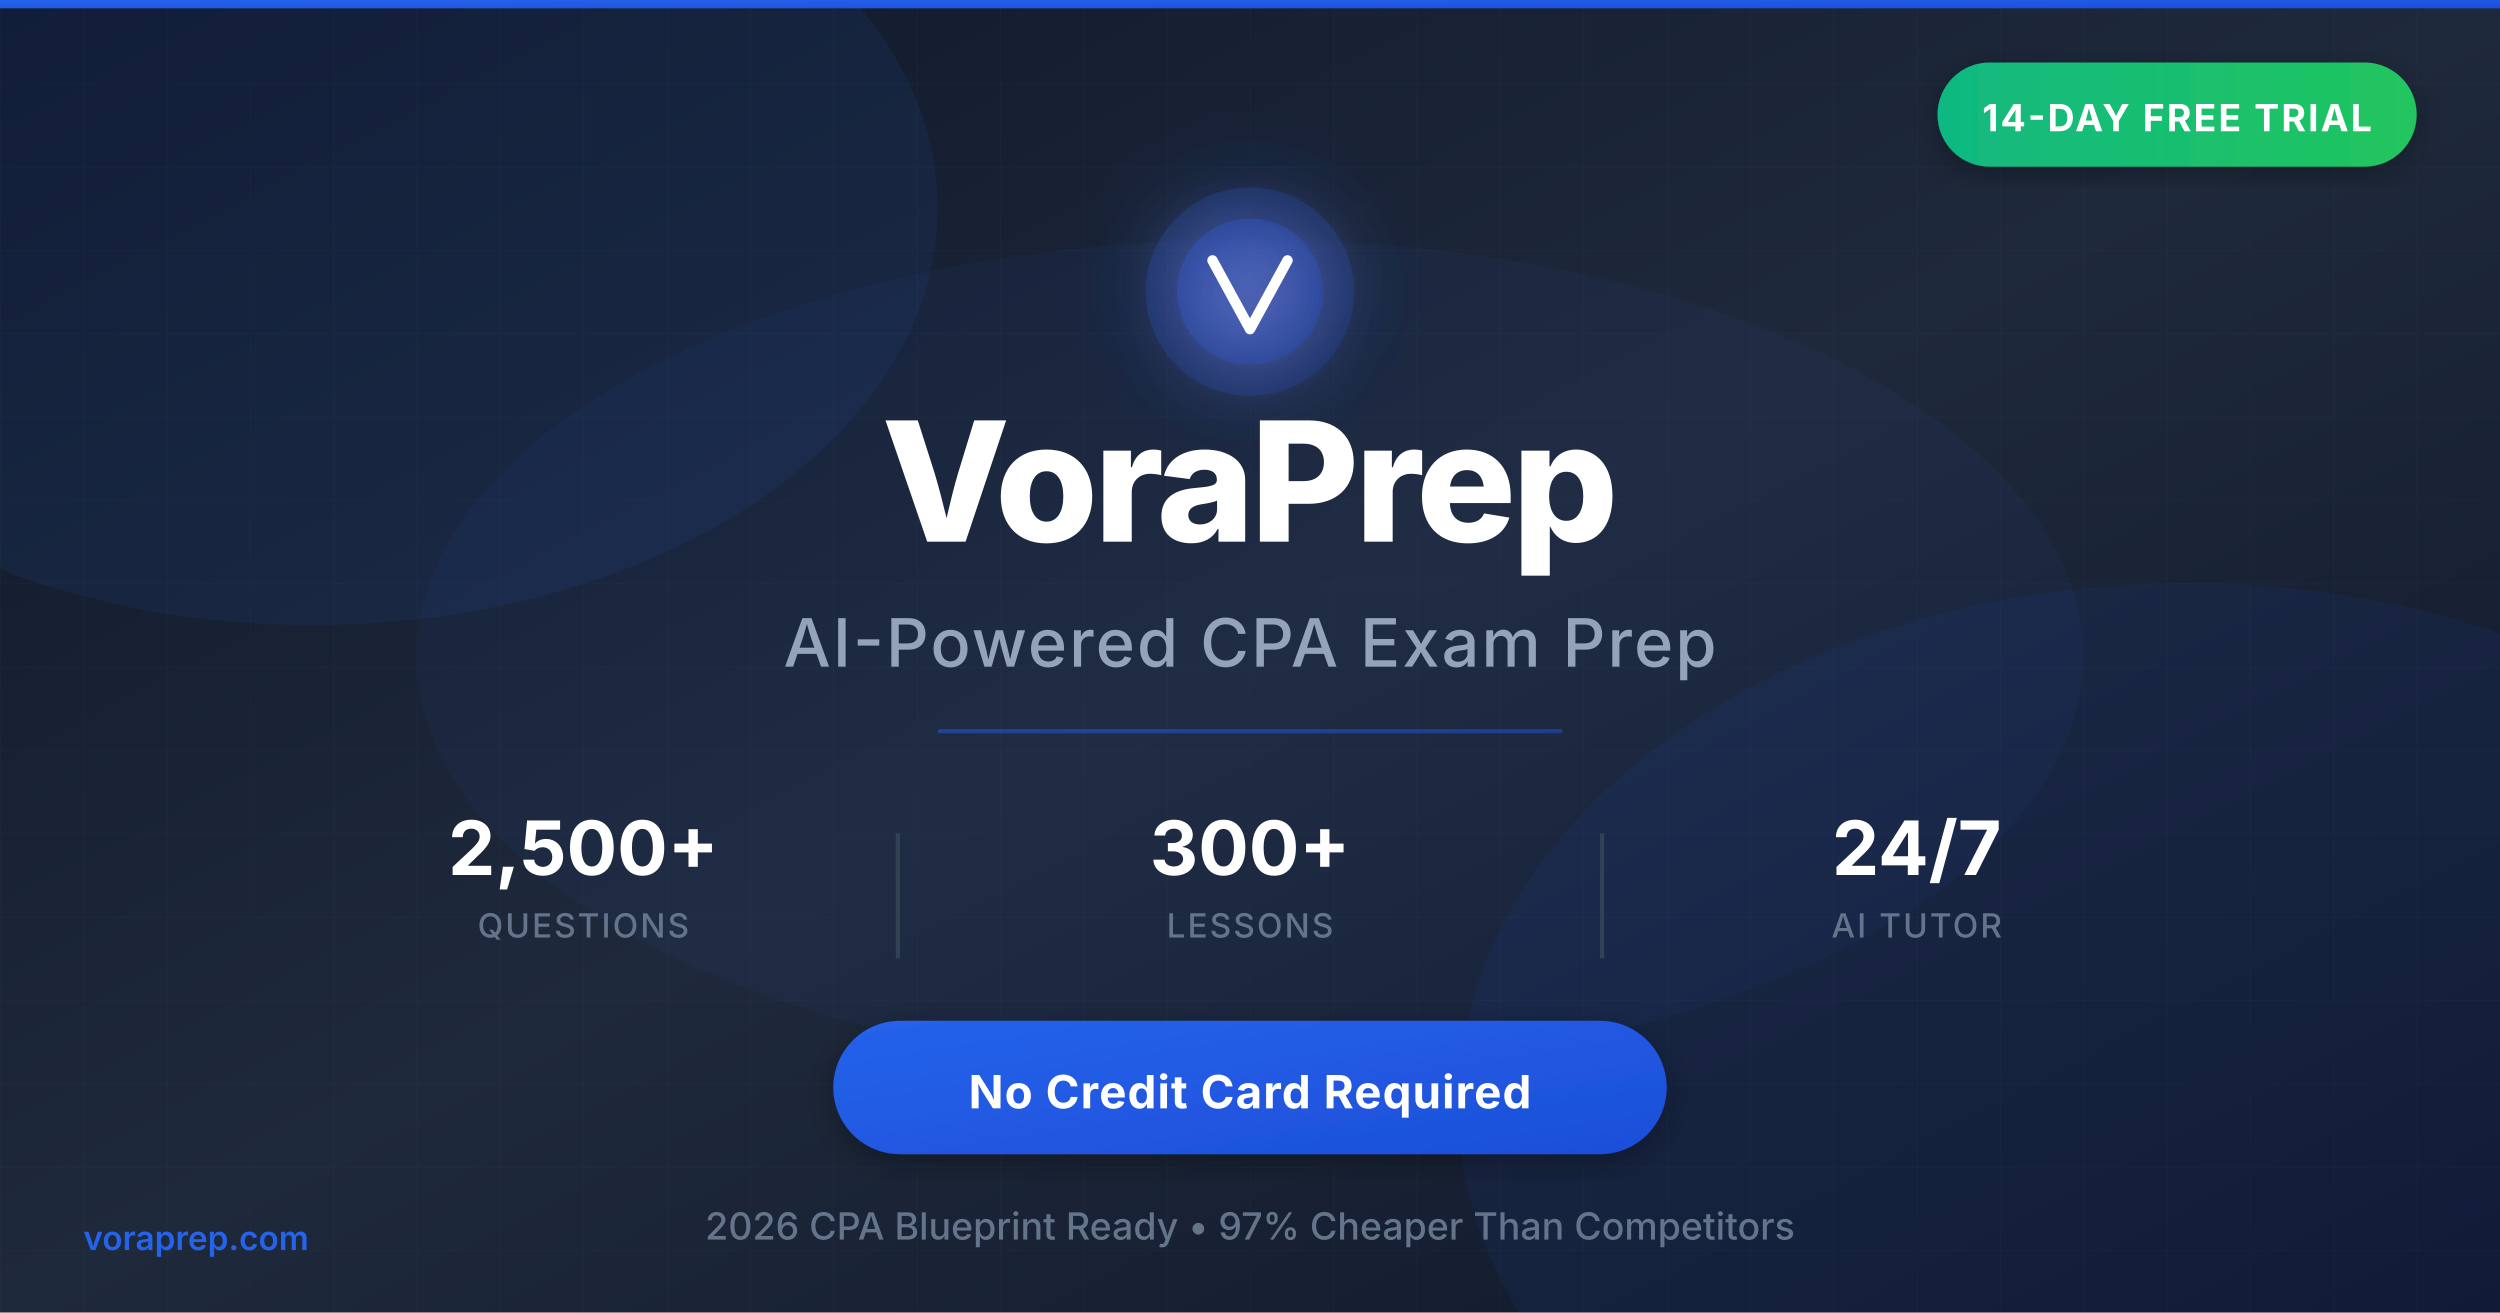
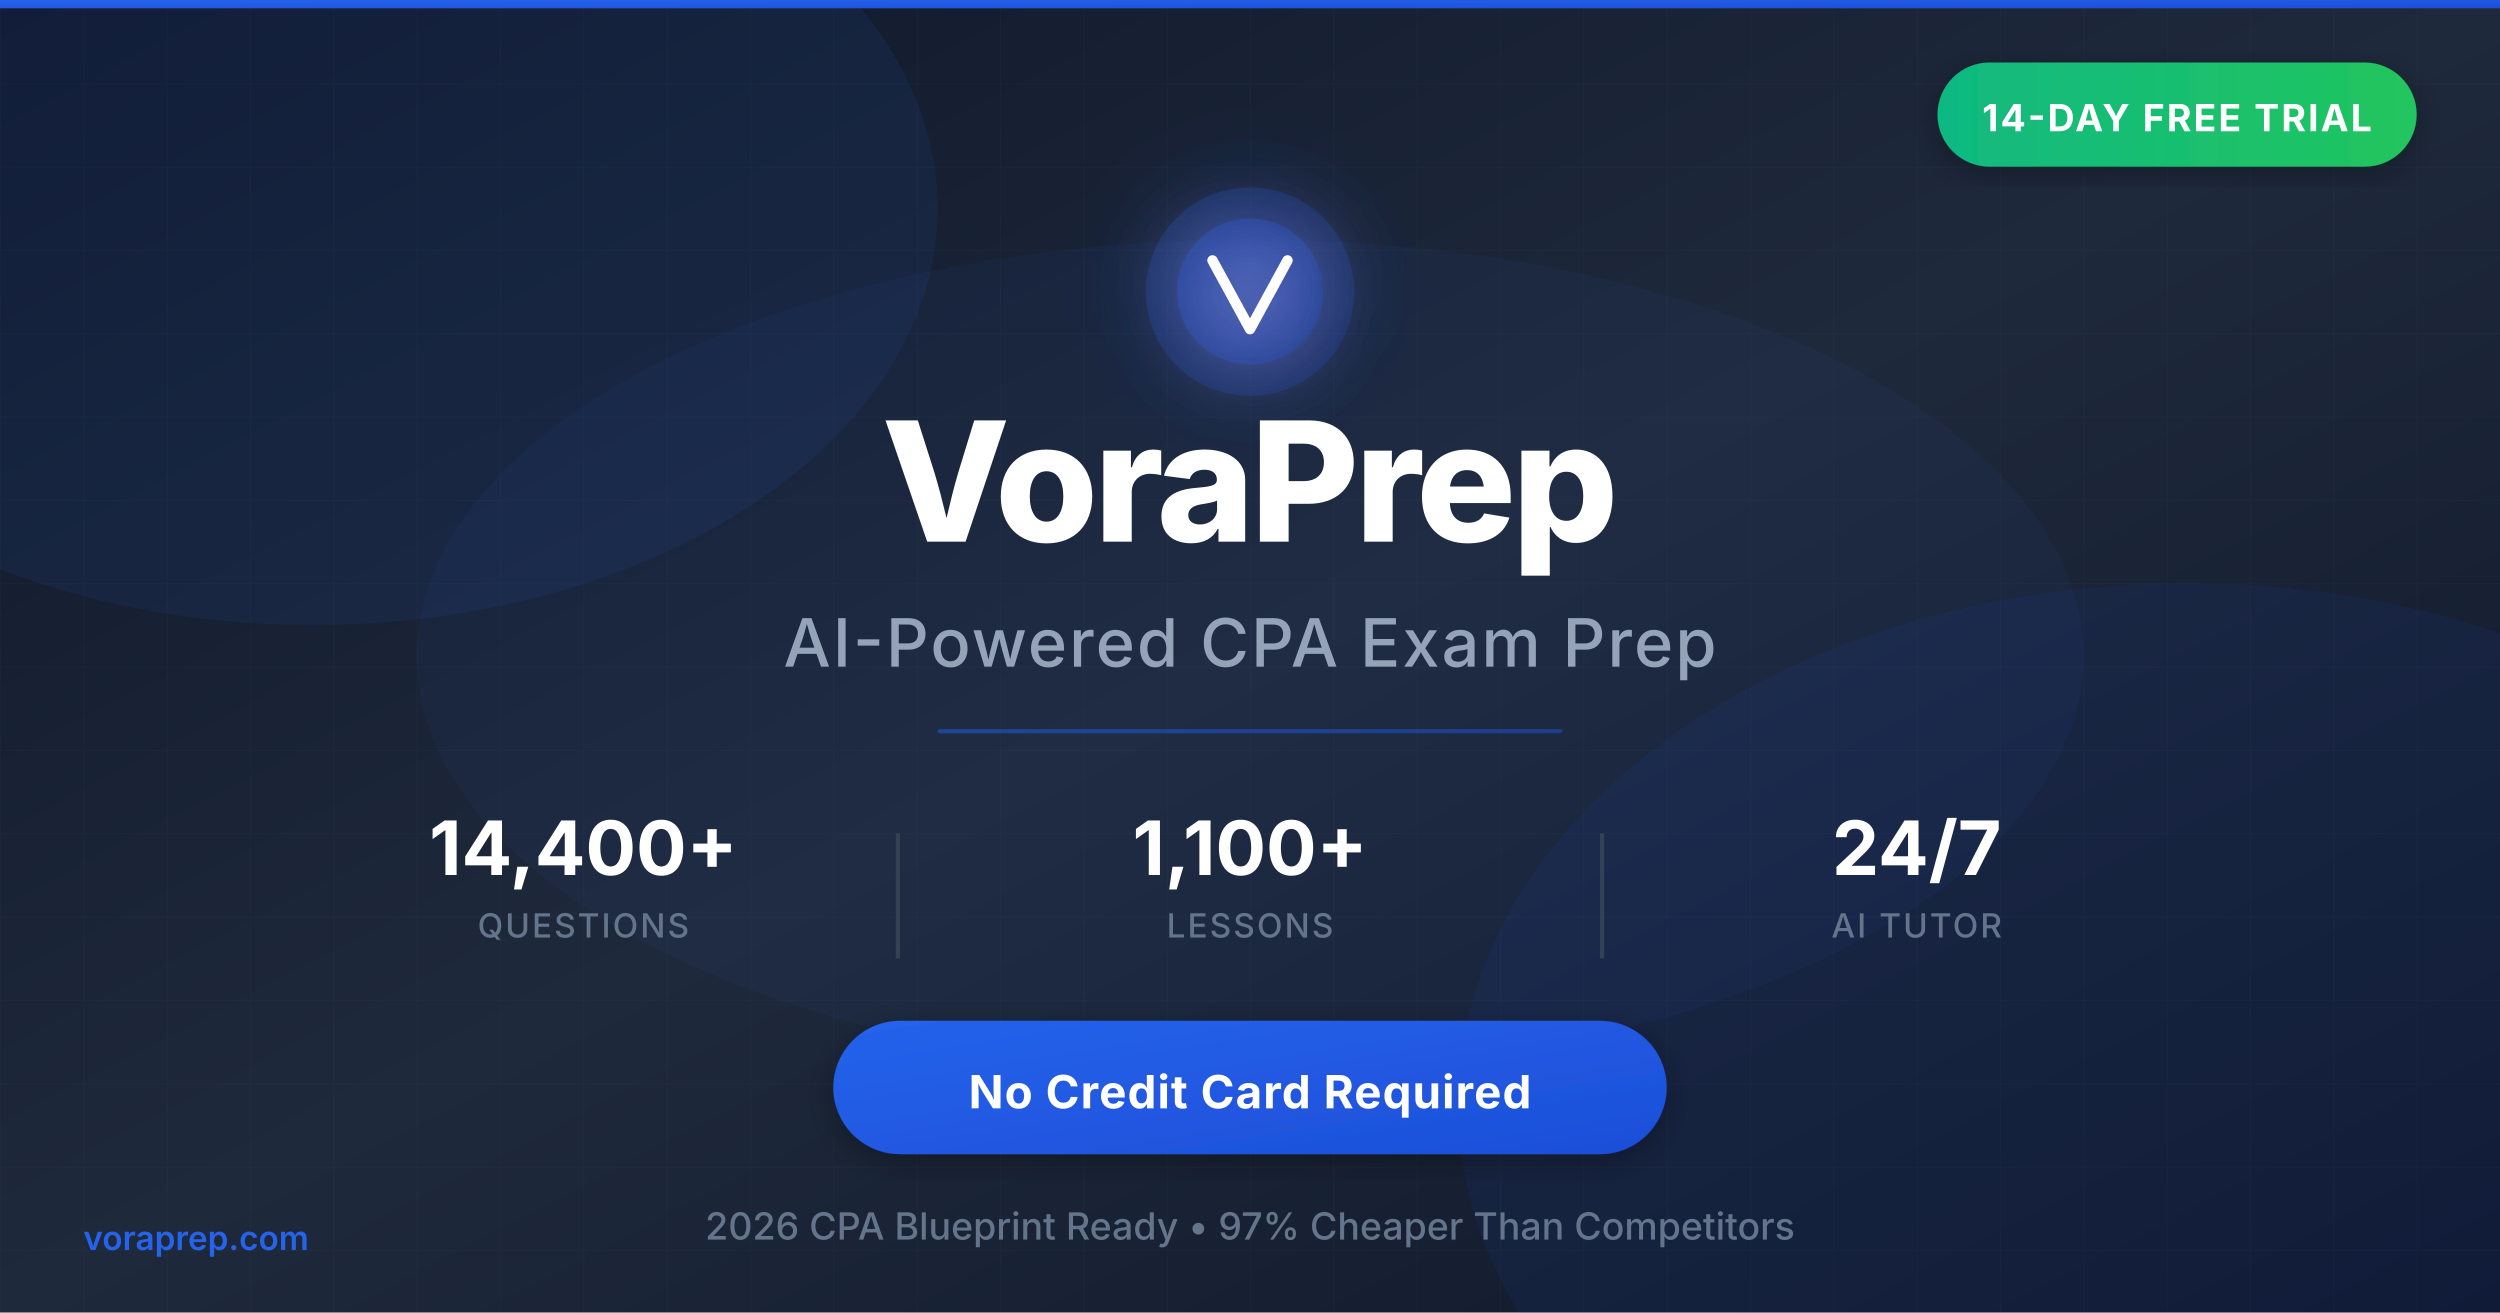
<svg xmlns="http://www.w3.org/2000/svg" width="1200" height="630">
  <defs>
    <linearGradient id="mainBg" x1="0%" y1="0%" x2="100%" y2="100%">
      <stop offset="0%" style="stop-color:#0f172a" />
      <stop offset="50%" style="stop-color:#1e293b" />
      <stop offset="100%" style="stop-color:#0f172a" />
    </linearGradient>
    <linearGradient id="blueGlow" x1="0%" y1="0%" x2="100%" y2="100%">
      <stop offset="0%" style="stop-color:#2563eb" />
      <stop offset="100%" style="stop-color:#1d4ed8" />
    </linearGradient>
    <linearGradient id="greenGlow" x1="0%" y1="0%" x2="100%" y2="0%">
      <stop offset="0%" style="stop-color:#10b981" />
      <stop offset="100%" style="stop-color:#22c55e" />
    </linearGradient>
    <filter id="glow" x="-50%" y="-50%" width="200%" height="200%">
      <feGaussianBlur stdDeviation="20" result="coloredBlur" />
      <feMerge>
        <feMergeNode in="coloredBlur" />
        <feMergeNode in="SourceGraphic" />
      </feMerge>
    </filter>
    <filter id="shadow" x="-20%" y="-20%" width="140%" height="140%">
      <feDropShadow dx="0" dy="4" stdDeviation="8" flood-color="#000" flood-opacity="0.3" />
    </filter>
  </defs>
  <rect width="1200" height="630" fill="url(#mainBg)" />
  <ellipse cx="150" cy="100" rx="300" ry="200" fill="#2563eb" opacity="0.08" />
  <ellipse cx="1050" cy="530" rx="350" ry="250" fill="#1d4ed8" opacity="0.08" />
  <ellipse cx="600" cy="315" rx="400" ry="200" fill="#2563eb" opacity="0.05" />
  <pattern id="grid" width="40" height="40" patternUnits="userSpaceOnUse">
    <path d="M 40 0 L 0 0 0 40" fill="none" stroke="white" stroke-width="0.5" opacity="0.03" />
  </pattern>
  <rect width="1200" height="630" fill="url(#grid)" />
  <rect x="0" y="0" width="1200" height="4" fill="url(#blueGlow)" />
  <g filter="url(#shadow)">
    <rect x="930" y="30" width="230" height="50" rx="25" fill="url(#greenGlow)" />
    <text x="1045" y="63" font-family="system-ui, -apple-system, sans-serif" font-size="18" font-weight="700" fill="white" text-anchor="middle" letter-spacing="1">14-DAY FREE TRIAL</text>
  </g>
  <g transform="translate(600, 140)" filter="url(#glow)">
    <circle cx="0" cy="0" r="50" fill="url(#blueGlow)" opacity="0.2" />
    <circle cx="0" cy="0" r="35" fill="url(#blueGlow)" opacity="0.3" />
    <path d="M -18 -15 L 0 18 L 18 -15" stroke="white" stroke-width="5" stroke-linecap="round" stroke-linejoin="round" fill="none" />
  </g>
  <text x="600" y="260" font-family="system-ui, -apple-system, sans-serif" font-size="80" font-weight="800" fill="white" text-anchor="middle" letter-spacing="-2">VoraPrep</text>
  <text x="600" y="320" font-family="system-ui, -apple-system, sans-serif" font-size="32" font-weight="500" fill="#94a3b8" text-anchor="middle" letter-spacing="1">AI-Powered CPA Exam Prep</text>
  <rect x="450" y="350" width="300" height="2" rx="1" fill="url(#blueGlow)" opacity="0.5" />
  <g font-family="system-ui, -apple-system, sans-serif" text-anchor="middle">
-     <text x="280" y="420" font-size="36" font-weight="700" fill="white">2,500+</text>
+     <text x="280" y="420" font-size="36" font-weight="700" fill="white">14,400+</text>
    <text x="280" y="450" font-size="16" font-weight="500" fill="#64748b" letter-spacing="1">QUESTIONS</text>
    <rect x="430" y="400" width="2" height="60" fill="#334155" />
-     <text x="600" y="420" font-size="36" font-weight="700" fill="white">300+</text>
+     <text x="600" y="420" font-size="36" font-weight="700" fill="white">1,100+</text>
    <text x="600" y="450" font-size="16" font-weight="500" fill="#64748b" letter-spacing="1">LESSONS</text>
    <rect x="768" y="400" width="2" height="60" fill="#334155" />
    <text x="920" y="420" font-size="36" font-weight="700" fill="white">24/7</text>
    <text x="920" y="450" font-size="16" font-weight="500" fill="#64748b" letter-spacing="1">AI TUTOR</text>
  </g>
  <g filter="url(#shadow)">
    <rect x="400" y="490" width="400" height="64" rx="32" fill="url(#blueGlow)" />
    <text x="600" y="532" font-family="system-ui, -apple-system, sans-serif" font-size="22" font-weight="700" fill="white" text-anchor="middle" letter-spacing="0.5">No Credit Card Required</text>
  </g>
  <text x="600" y="595" font-family="system-ui, -apple-system, sans-serif" font-size="18" font-weight="500" fill="#64748b" text-anchor="middle">2026 CPA Blueprint Ready • 97% Cheaper Than Competitors</text>
  <text x="40" y="600" font-family="system-ui, -apple-system, sans-serif" font-size="16" font-weight="600" fill="#2563eb">voraprep.com</text>
</svg>
